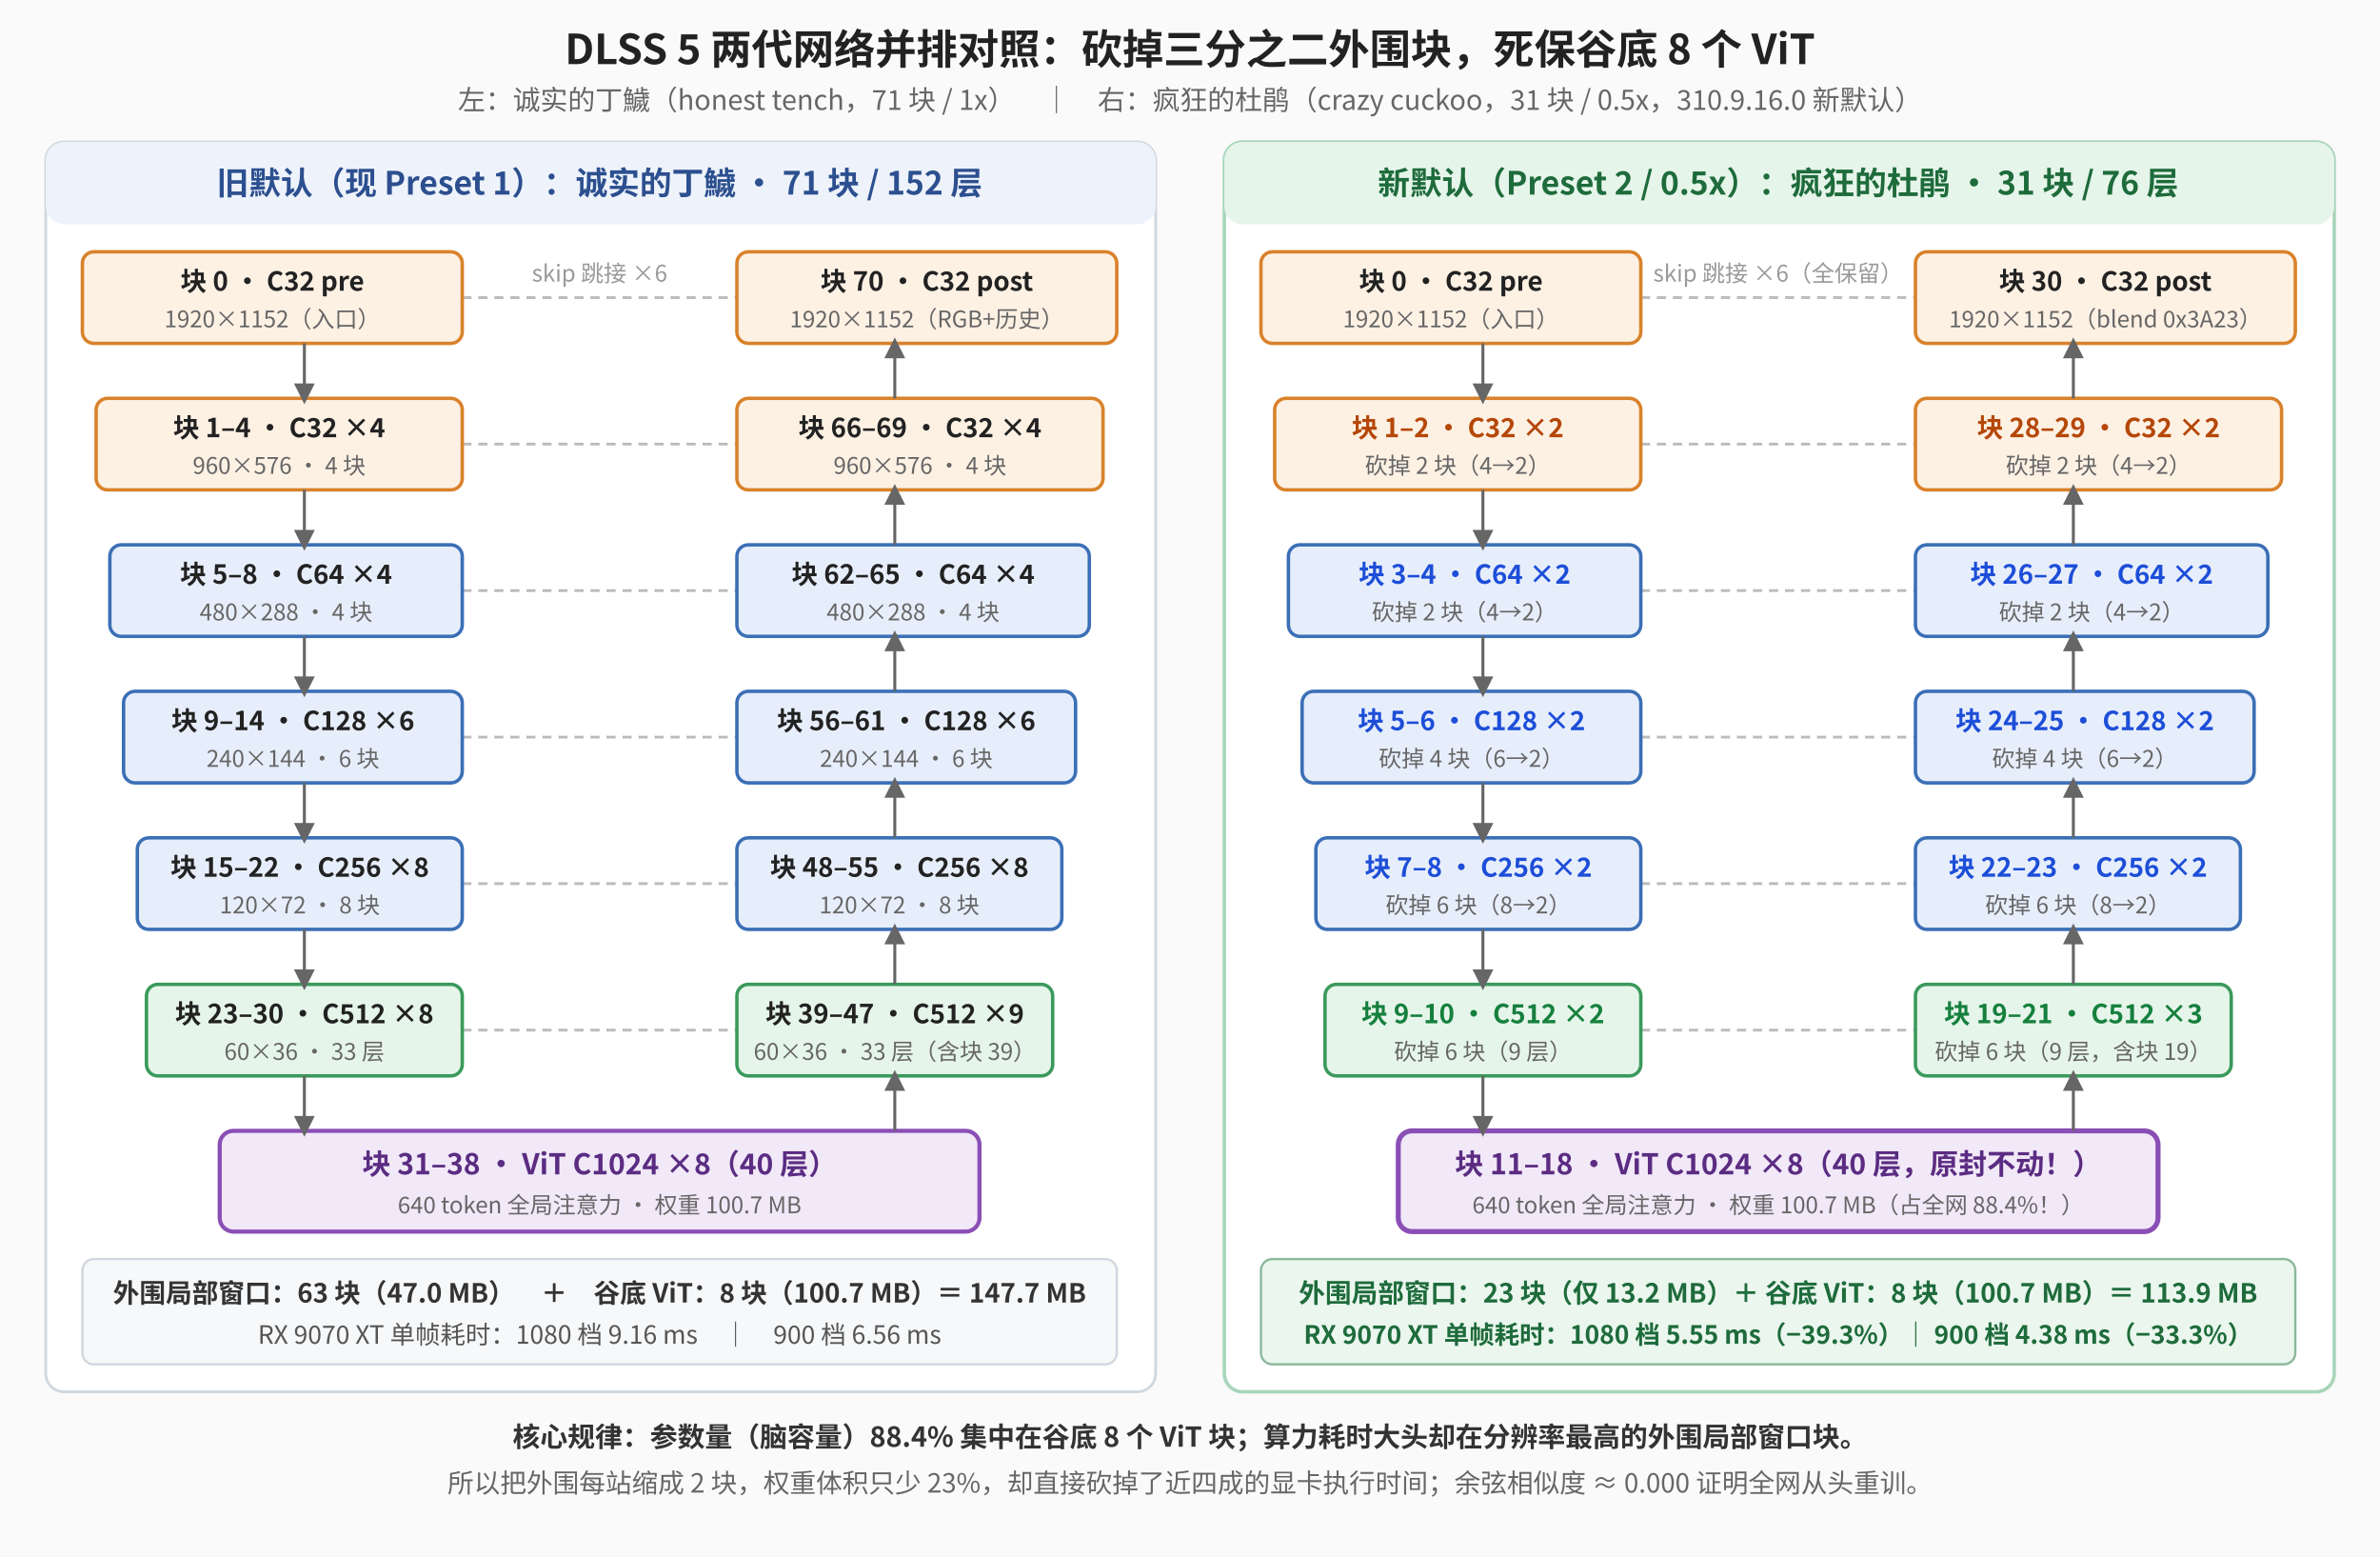
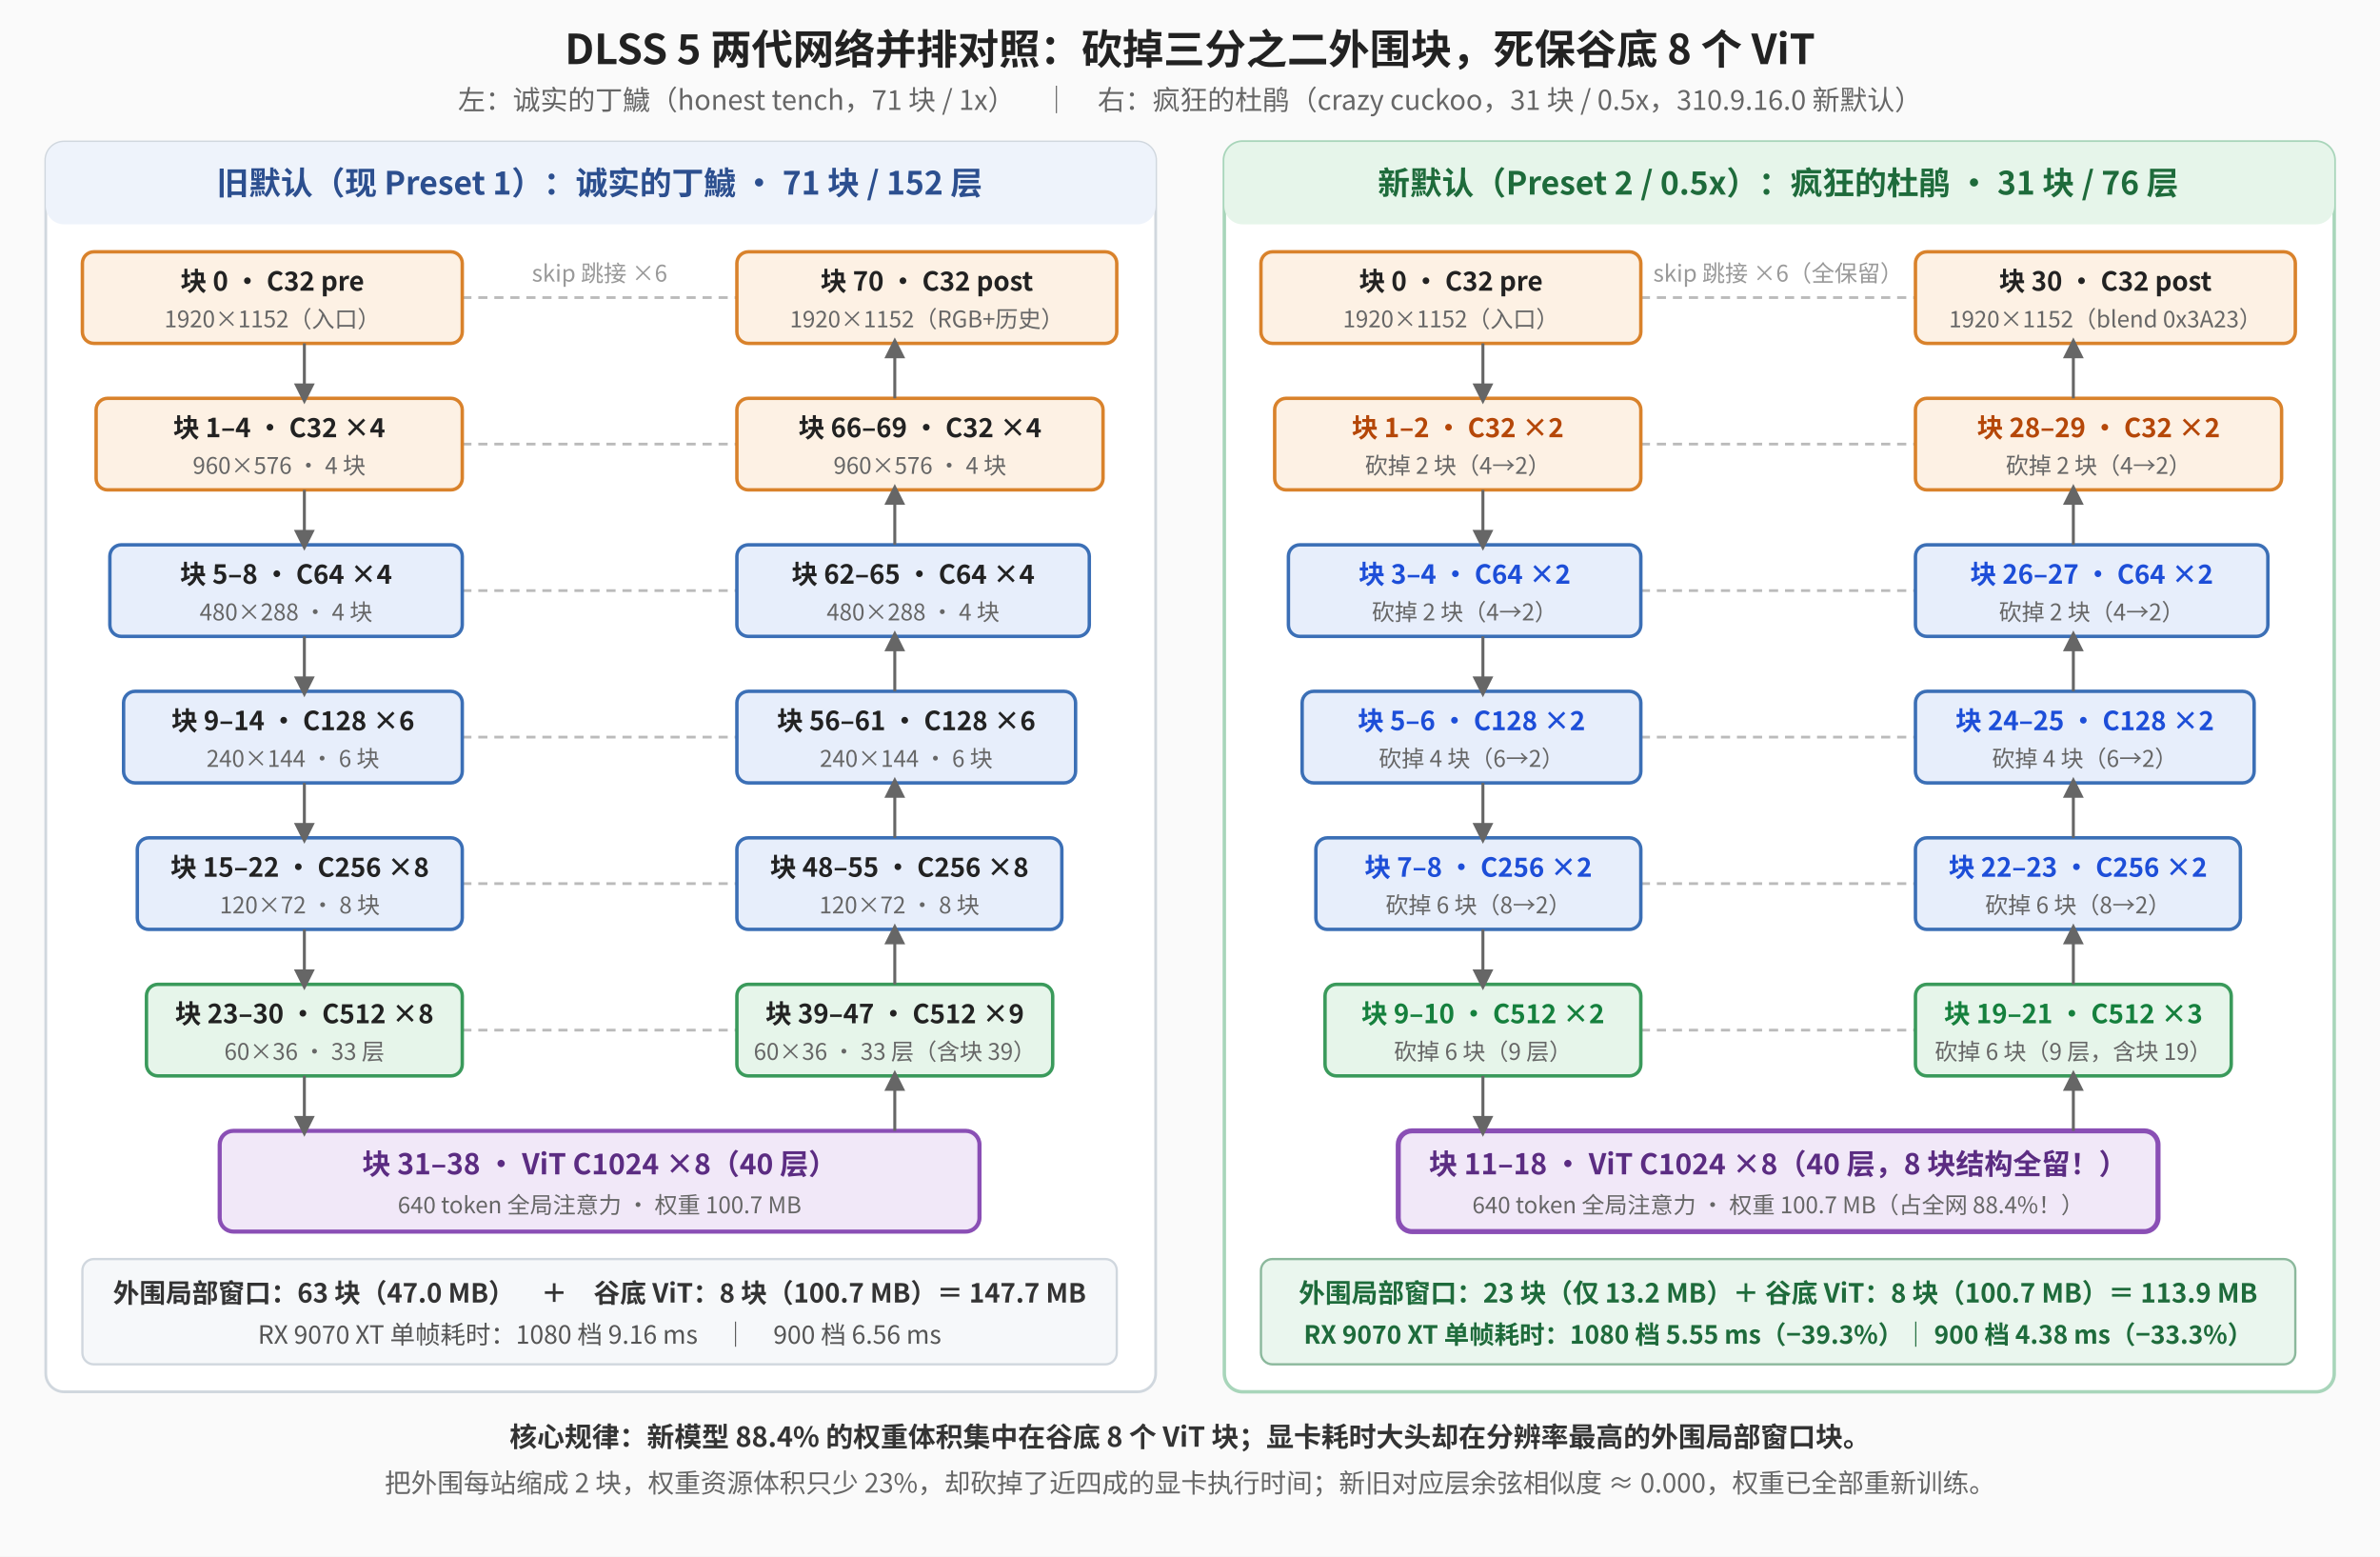
<svg xmlns="http://www.w3.org/2000/svg" viewBox="0 0 1040 680" font-family="'Noto Sans CJK SC', 'WenQuanYi Micro Hei', sans-serif" font-size="12" fill="#222">
  <rect width="1040" height="680" fill="#fafafa" />
  <text x="520" y="28" text-anchor="middle" font-size="18" font-weight="bold">DLSS 5 两代网络并排对照：砍掉三分之二外围块，死保谷底 8 个 ViT</text>
  <text x="520" y="48" text-anchor="middle" font-size="12" fill="#666">左：诚实的丁鱥（honest tench，71 块 / 1x）　｜　右：疯狂的杜鹃（crazy cuckoo，31 块 / 0.5x，310.9.16.0 新默认）</text>
  <defs>
    <marker id="arr" markerWidth="7" markerHeight="7" refX="5" refY="3.5" orient="auto">
      <path d="M0,0 L7,3.5 L0,7 z" fill="#666" />
    </marker>
  </defs>
  <rect x="20" y="62" width="485" height="546" rx="8" fill="#ffffff" stroke="#d0d7de" stroke-width="1.2" />
  <rect x="20" y="62" width="485" height="36" rx="8" fill="#eef3fb" />
  <text x="262" y="85" text-anchor="middle" font-size="14" font-weight="bold" fill="#2c4f8f">旧默认（现 Preset 1）：诚实的丁鱥 · 71 块 / 152 层</text>
  <g stroke="#bbb" stroke-width="1.2" stroke-dasharray="4 3" fill="none">
    <path d="M202 130 H322" />
    <path d="M202 194 H322" />
    <path d="M202 258 H322" />
    <path d="M202 322 H322" />
    <path d="M202 386 H322" />
    <path d="M202 450 H322" />
  </g>
  <text x="262" y="123" text-anchor="middle" font-size="10" fill="#999">skip 跳接 ×6</text>
  <g stroke="#d9822b" stroke-width="1.5" fill="#fdf1e4">
    <rect x="36" y="110" width="166" height="40" rx="5" />
    <rect x="322" y="110" width="166" height="40" rx="5" />
    <rect x="42" y="174" width="160" height="40" rx="5" />
    <rect x="322" y="174" width="160" height="40" rx="5" />
  </g>
  <g stroke="#3b6fb6" stroke-width="1.5" fill="#e7eefb">
    <rect x="48" y="238" width="154" height="40" rx="5" />
    <rect x="322" y="238" width="154" height="40" rx="5" />
    <rect x="54" y="302" width="148" height="40" rx="5" />
    <rect x="322" y="302" width="148" height="40" rx="5" />
    <rect x="60" y="366" width="142" height="40" rx="5" />
    <rect x="322" y="366" width="142" height="40" rx="5" />
  </g>
  <g stroke="#3a9a5b" stroke-width="1.5" fill="#e6f5ea">
    <rect x="64" y="430" width="138" height="40" rx="5" />
    <rect x="322" y="430" width="138" height="40" rx="5" />
  </g>
  <rect x="96" y="494" width="332" height="44" rx="6" stroke="#8a4fb5" stroke-width="1.8" fill="#f1e8f8" />
  <g font-size="11.5" text-anchor="middle" font-weight="bold">
    <text x="119" y="127">块 0 · C32 pre</text>
    <text x="122" y="191">块 1–4 · C32 ×4</text>
    <text x="125" y="255">块 5–8 · C64 ×4</text>
    <text x="128" y="319">块 9–14 · C128 ×6</text>
    <text x="131" y="383">块 15–22 · C256 ×8</text>
    <text x="133" y="447">块 23–30 · C512 ×8</text>
    <text x="405" y="127">块 70 · C32 post</text>
    <text x="402" y="191">块 66–69 · C32 ×4</text>
    <text x="399" y="255">块 62–65 · C64 ×4</text>
    <text x="396" y="319">块 56–61 · C128 ×6</text>
    <text x="393" y="383">块 48–55 · C256 ×8</text>
    <text x="391" y="447">块 39–47 · C512 ×9</text>
    <text x="262" y="513" font-size="12.5" fill="#5b2c82">块 31–38 · ViT C1024 ×8（40 层）</text>
  </g>
  <g font-size="10" fill="#666" text-anchor="middle">
    <text x="119" y="143">1920×1152（入口）</text>
    <text x="122" y="207">960×576 · 4 块</text>
    <text x="125" y="271">480×288 · 4 块</text>
    <text x="128" y="335">240×144 · 6 块</text>
    <text x="131" y="399">120×72 · 8 块</text>
    <text x="133" y="463">60×36 · 33 层</text>
    <text x="405" y="143">1920×1152（RGB+历史）</text>
    <text x="402" y="207">960×576 · 4 块</text>
    <text x="399" y="271">480×288 · 4 块</text>
    <text x="396" y="335">240×144 · 6 块</text>
    <text x="393" y="399">120×72 · 8 块</text>
    <text x="391" y="463">60×36 · 33 层（含块 39）</text>
    <text x="262" y="530">640 token 全局注意力 · 权重 100.7 MB</text>
  </g>
  <g stroke="#666" stroke-width="1.3" fill="none" marker-end="url(#arr)">
    <path d="M133 150 V174" />
    <path d="M133 214 V238" />
    <path d="M133 278 V302" />
    <path d="M133 342 V366" />
    <path d="M133 406 V430" />
    <path d="M133 470 V494" />
    <path d="M391 494 V470" />
    <path d="M391 430 V406" />
    <path d="M391 366 V342" />
    <path d="M391 302 V278" />
    <path d="M391 238 V214" />
    <path d="M391 174 V150" />
  </g>
  <rect x="36" y="550" width="452" height="46" rx="5" fill="#f6f8fa" stroke="#d0d7de" />
  <text x="262" y="569" text-anchor="middle" font-size="11.5" font-weight="bold" fill="#333">外围局部窗口：63 块（47.0 MB）　＋　谷底 ViT：8 块（100.7 MB）＝ 147.7 MB</text>
  <text x="262" y="587" text-anchor="middle" font-size="11" fill="#555">RX 9070 XT 单帧耗时：1080 档 9.16 ms　｜　900 档 6.56 ms</text>
  <rect x="535" y="62" width="485" height="546" rx="8" fill="#ffffff" stroke="#a8d5ba" stroke-width="1.5" />
  <rect x="535" y="62" width="485" height="36" rx="8" fill="#e6f5ea" />
  <text x="777" y="85" text-anchor="middle" font-size="14" font-weight="bold" fill="#1e6b3b">新默认（Preset 2 / 0.5x）：疯狂的杜鹃 · 31 块 / 76 层</text>
  <g stroke="#bbb" stroke-width="1.2" stroke-dasharray="4 3" fill="none">
    <path d="M717 130 H837" />
    <path d="M717 194 H837" />
    <path d="M717 258 H837" />
    <path d="M717 322 H837" />
    <path d="M717 386 H837" />
    <path d="M717 450 H837" />
  </g>
  <text x="777" y="123" text-anchor="middle" font-size="10" fill="#999">skip 跳接 ×6（全保留）</text>
  <g stroke="#d9822b" stroke-width="1.5" fill="#fdf1e4">
    <rect x="551" y="110" width="166" height="40" rx="5" />
    <rect x="837" y="110" width="166" height="40" rx="5" />
    <rect x="557" y="174" width="160" height="40" rx="5" />
    <rect x="837" y="174" width="160" height="40" rx="5" />
  </g>
  <g stroke="#3b6fb6" stroke-width="1.5" fill="#e7eefb">
    <rect x="563" y="238" width="154" height="40" rx="5" />
    <rect x="837" y="238" width="154" height="40" rx="5" />
    <rect x="569" y="302" width="148" height="40" rx="5" />
    <rect x="837" y="302" width="148" height="40" rx="5" />
    <rect x="575" y="366" width="142" height="40" rx="5" />
    <rect x="837" y="366" width="142" height="40" rx="5" />
  </g>
  <g stroke="#3a9a5b" stroke-width="1.5" fill="#e6f5ea">
    <rect x="579" y="430" width="138" height="40" rx="5" />
    <rect x="837" y="430" width="138" height="40" rx="5" />
  </g>
  <rect x="611" y="494" width="332" height="44" rx="6" stroke="#8a4fb5" stroke-width="2.2" fill="#f1e8f8" />
  <g font-size="11.5" text-anchor="middle" font-weight="bold">
    <text x="634" y="127">块 0 · C32 pre</text>
    <text x="637" y="191" fill="#b54708">块 1–2 · C32 ×2</text>
    <text x="640" y="255" fill="#1d4ed8">块 3–4 · C64 ×2</text>
    <text x="643" y="319" fill="#1d4ed8">块 5–6 · C128 ×2</text>
    <text x="646" y="383" fill="#1d4ed8">块 7–8 · C256 ×2</text>
    <text x="648" y="447" fill="#15803d">块 9–10 · C512 ×2</text>
    <text x="920" y="127">块 30 · C32 post</text>
    <text x="917" y="191" fill="#b54708">块 28–29 · C32 ×2</text>
    <text x="914" y="255" fill="#1d4ed8">块 26–27 · C64 ×2</text>
    <text x="911" y="319" fill="#1d4ed8">块 24–25 · C128 ×2</text>
    <text x="908" y="383" fill="#1d4ed8">块 22–23 · C256 ×2</text>
    <text x="906" y="447" fill="#15803d">块 19–21 · C512 ×3</text>
-     <text x="777" y="513" font-size="12.5" fill="#5b2c82">块 11–18 · ViT C1024 ×8（40 层，原封不动！）</text>
+     <text x="777" y="513" font-size="12.5" fill="#5b2c82">块 11–18 · ViT C1024 ×8（40 层，8 块结构全留！）</text>
  </g>
  <g font-size="10" fill="#666" text-anchor="middle">
    <text x="634" y="143">1920×1152（入口）</text>
    <text x="637" y="207">砍掉 2 块（4→2）</text>
    <text x="640" y="271">砍掉 2 块（4→2）</text>
    <text x="643" y="335">砍掉 4 块（6→2）</text>
    <text x="646" y="399">砍掉 6 块（8→2）</text>
    <text x="648" y="463">砍掉 6 块（9 层）</text>
    <text x="920" y="143">1920×1152（blend 0x3A23）</text>
    <text x="917" y="207">砍掉 2 块（4→2）</text>
    <text x="914" y="271">砍掉 2 块（4→2）</text>
    <text x="911" y="335">砍掉 4 块（6→2）</text>
    <text x="908" y="399">砍掉 6 块（8→2）</text>
    <text x="906" y="463">砍掉 6 块（9 层，含块 19）</text>
    <text x="777" y="530">640 token 全局注意力 · 权重 100.7 MB（占全网 88.4%！）</text>
  </g>
  <g stroke="#666" stroke-width="1.3" fill="none" marker-end="url(#arr)">
    <path d="M648 150 V174" />
    <path d="M648 214 V238" />
    <path d="M648 278 V302" />
    <path d="M648 342 V366" />
    <path d="M648 406 V430" />
    <path d="M648 470 V494" />
    <path d="M906 494 V470" />
    <path d="M906 430 V406" />
    <path d="M906 366 V342" />
    <path d="M906 302 V278" />
    <path d="M906 238 V214" />
    <path d="M906 174 V150" />
  </g>
  <rect x="551" y="550" width="452" height="46" rx="5" fill="#eaf6ee" stroke="#8bb89c" />
  <text x="777" y="569" text-anchor="middle" font-size="11.5" font-weight="bold" fill="#1e6b3b">外围局部窗口：23 块（仅 13.2 MB）＋ 谷底 ViT：8 块（100.7 MB）＝ 113.9 MB</text>
  <text x="777" y="587" text-anchor="middle" font-size="11" font-weight="bold" fill="#1e6b3b">RX 9070 XT 单帧耗时：1080 档 5.55 ms（−39.3%）｜ 900 档 4.38 ms（−33.3%）</text>
-   <text x="520" y="632" text-anchor="middle" font-size="12" font-weight="bold" fill="#333">核心规律：参数量（脑容量）88.4% 集中在谷底 8 个 ViT 块；算力耗时大头却在分辨率最高的外围局部窗口块。</text>
-   <text x="520" y="652" text-anchor="middle" font-size="11.5" fill="#666">所以把外围每站缩成 2 块，权重体积只少 23%，却直接砍掉了近四成的显卡执行时间；余弦相似度 ≈ 0.000 证明全网从头重训。</text>
+   <text x="520" y="632" text-anchor="middle" font-size="12" font-weight="bold" fill="#333">核心规律：新模型 88.4% 的权重体积集中在谷底 8 个 ViT 块；显卡耗时大头却在分辨率最高的外围局部窗口块。</text>
+   <text x="520" y="652" text-anchor="middle" font-size="11.5" fill="#666">把外围每站缩成 2 块，权重资源体积只少 23%，却砍掉了近四成的显卡执行时间；新旧对应层余弦相似度 ≈ 0.000，权重已全部重新训练。</text>
</svg>
